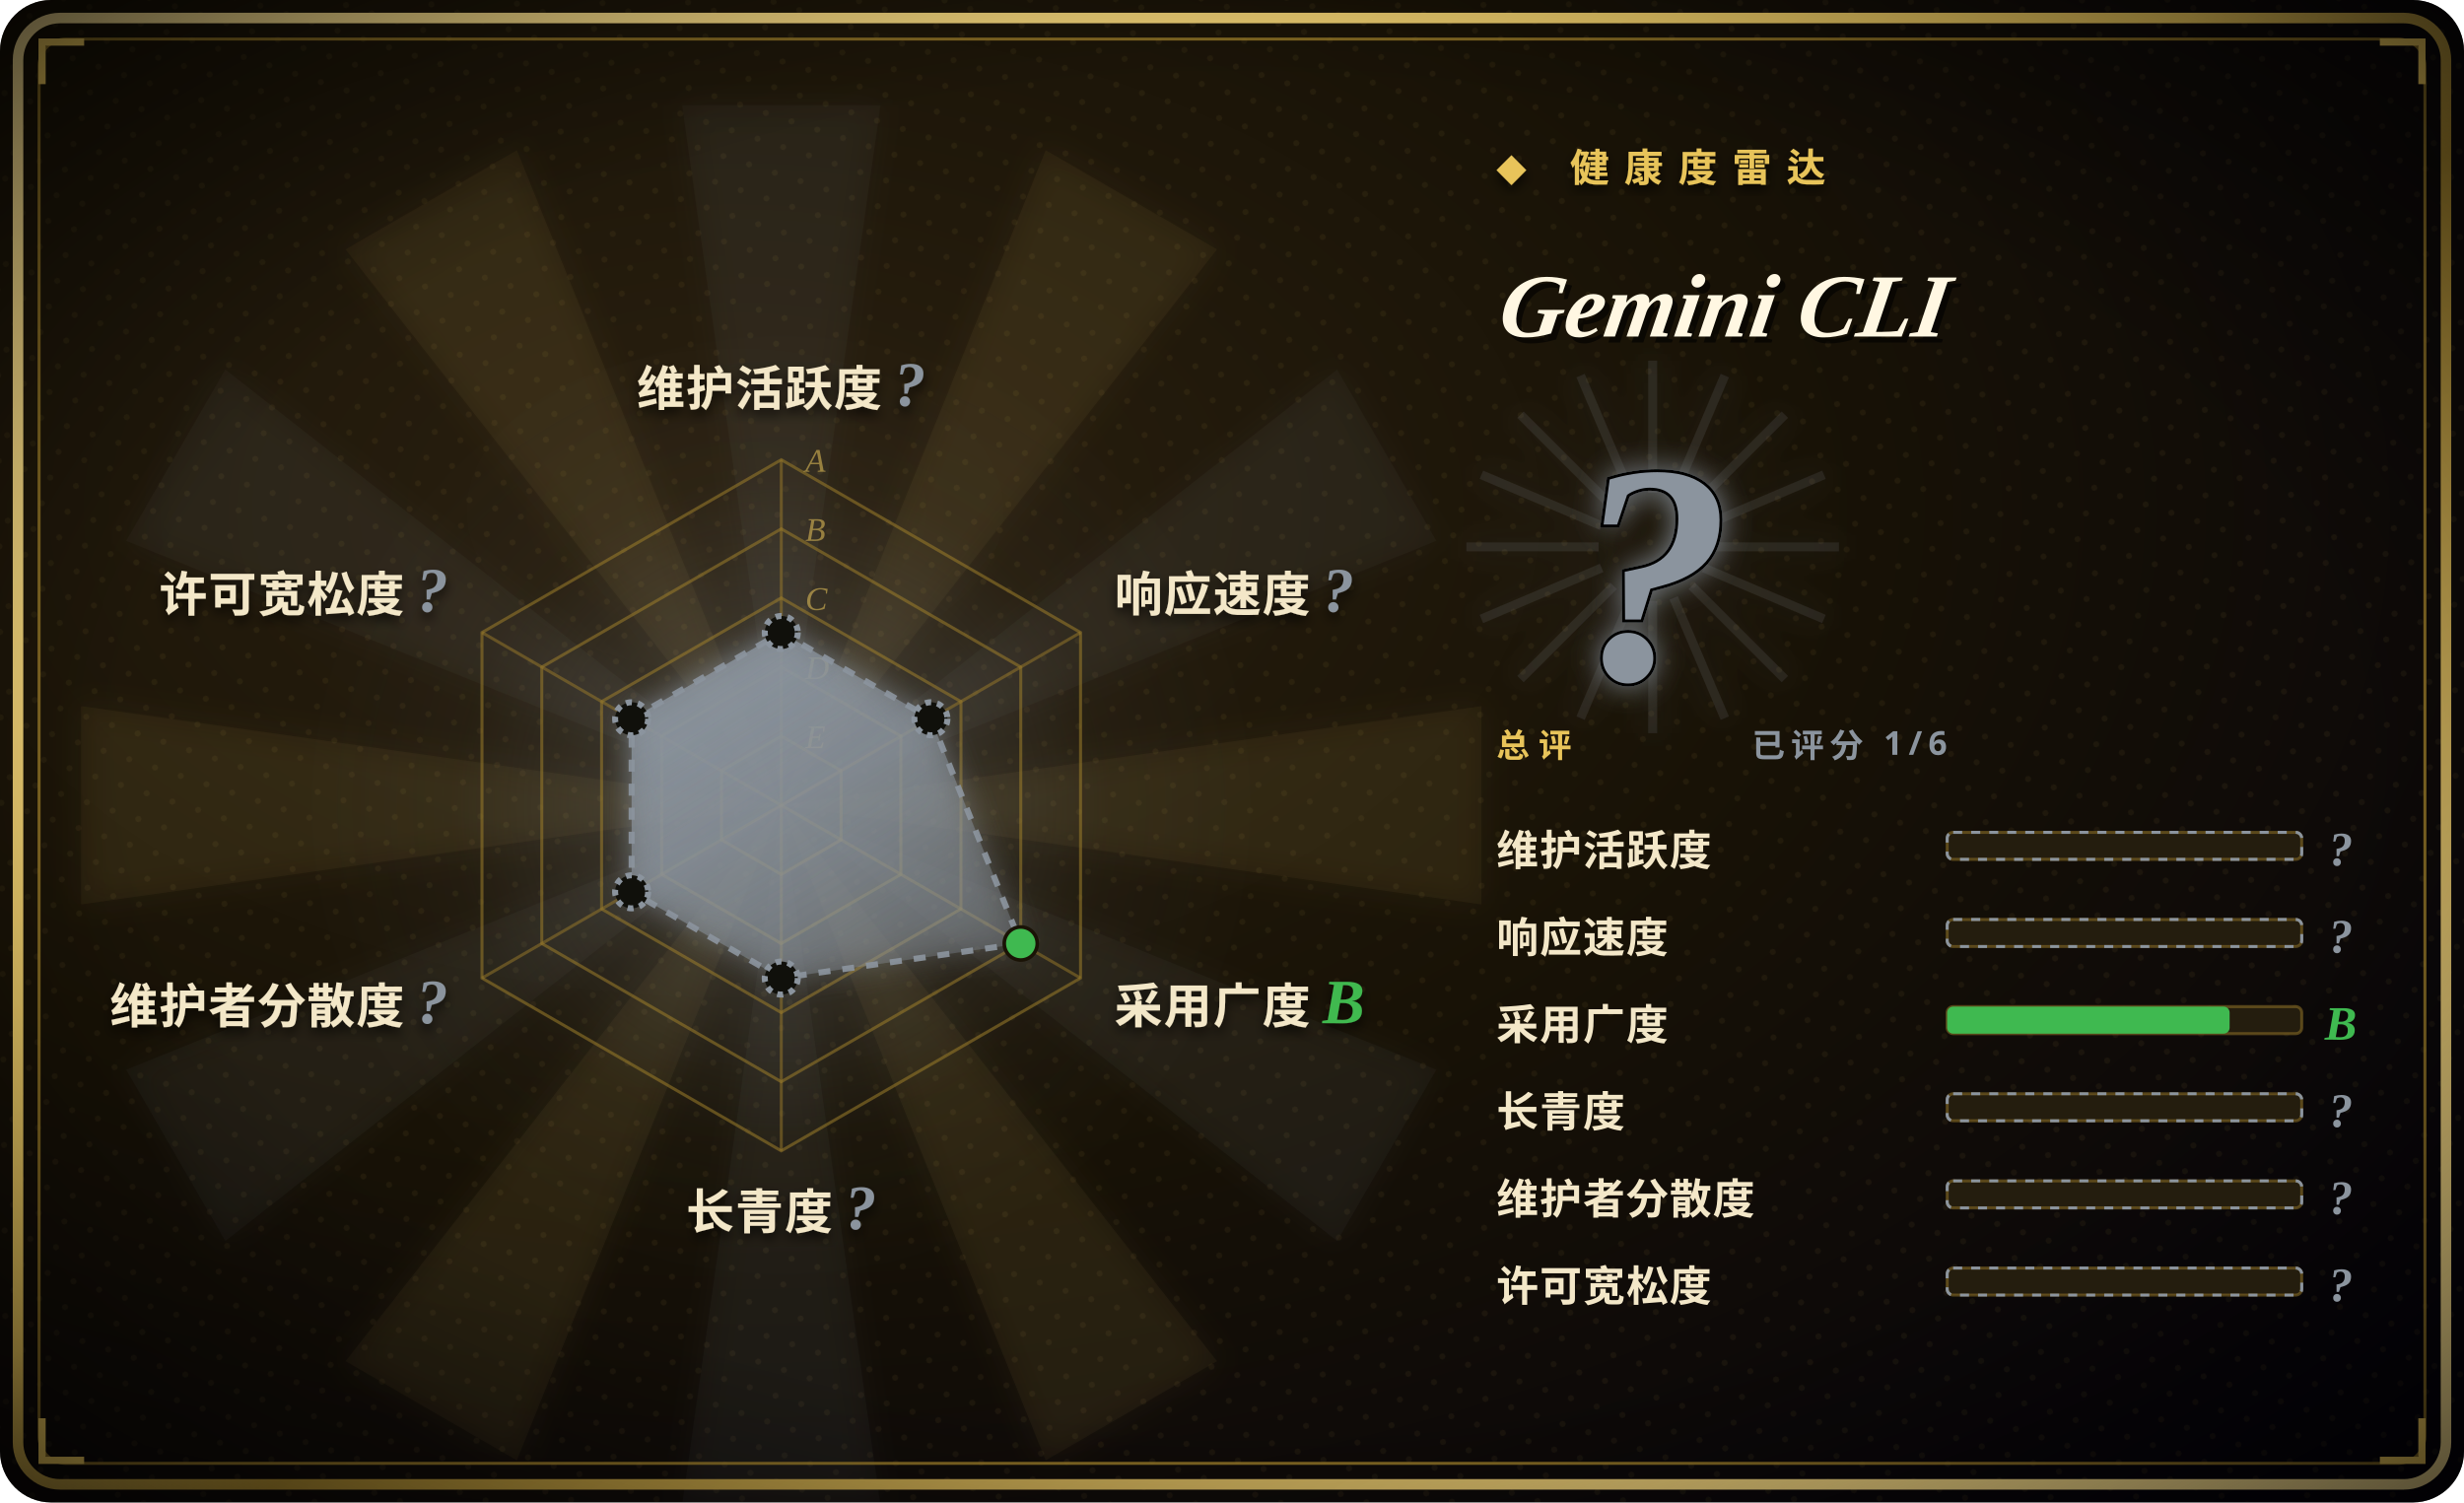
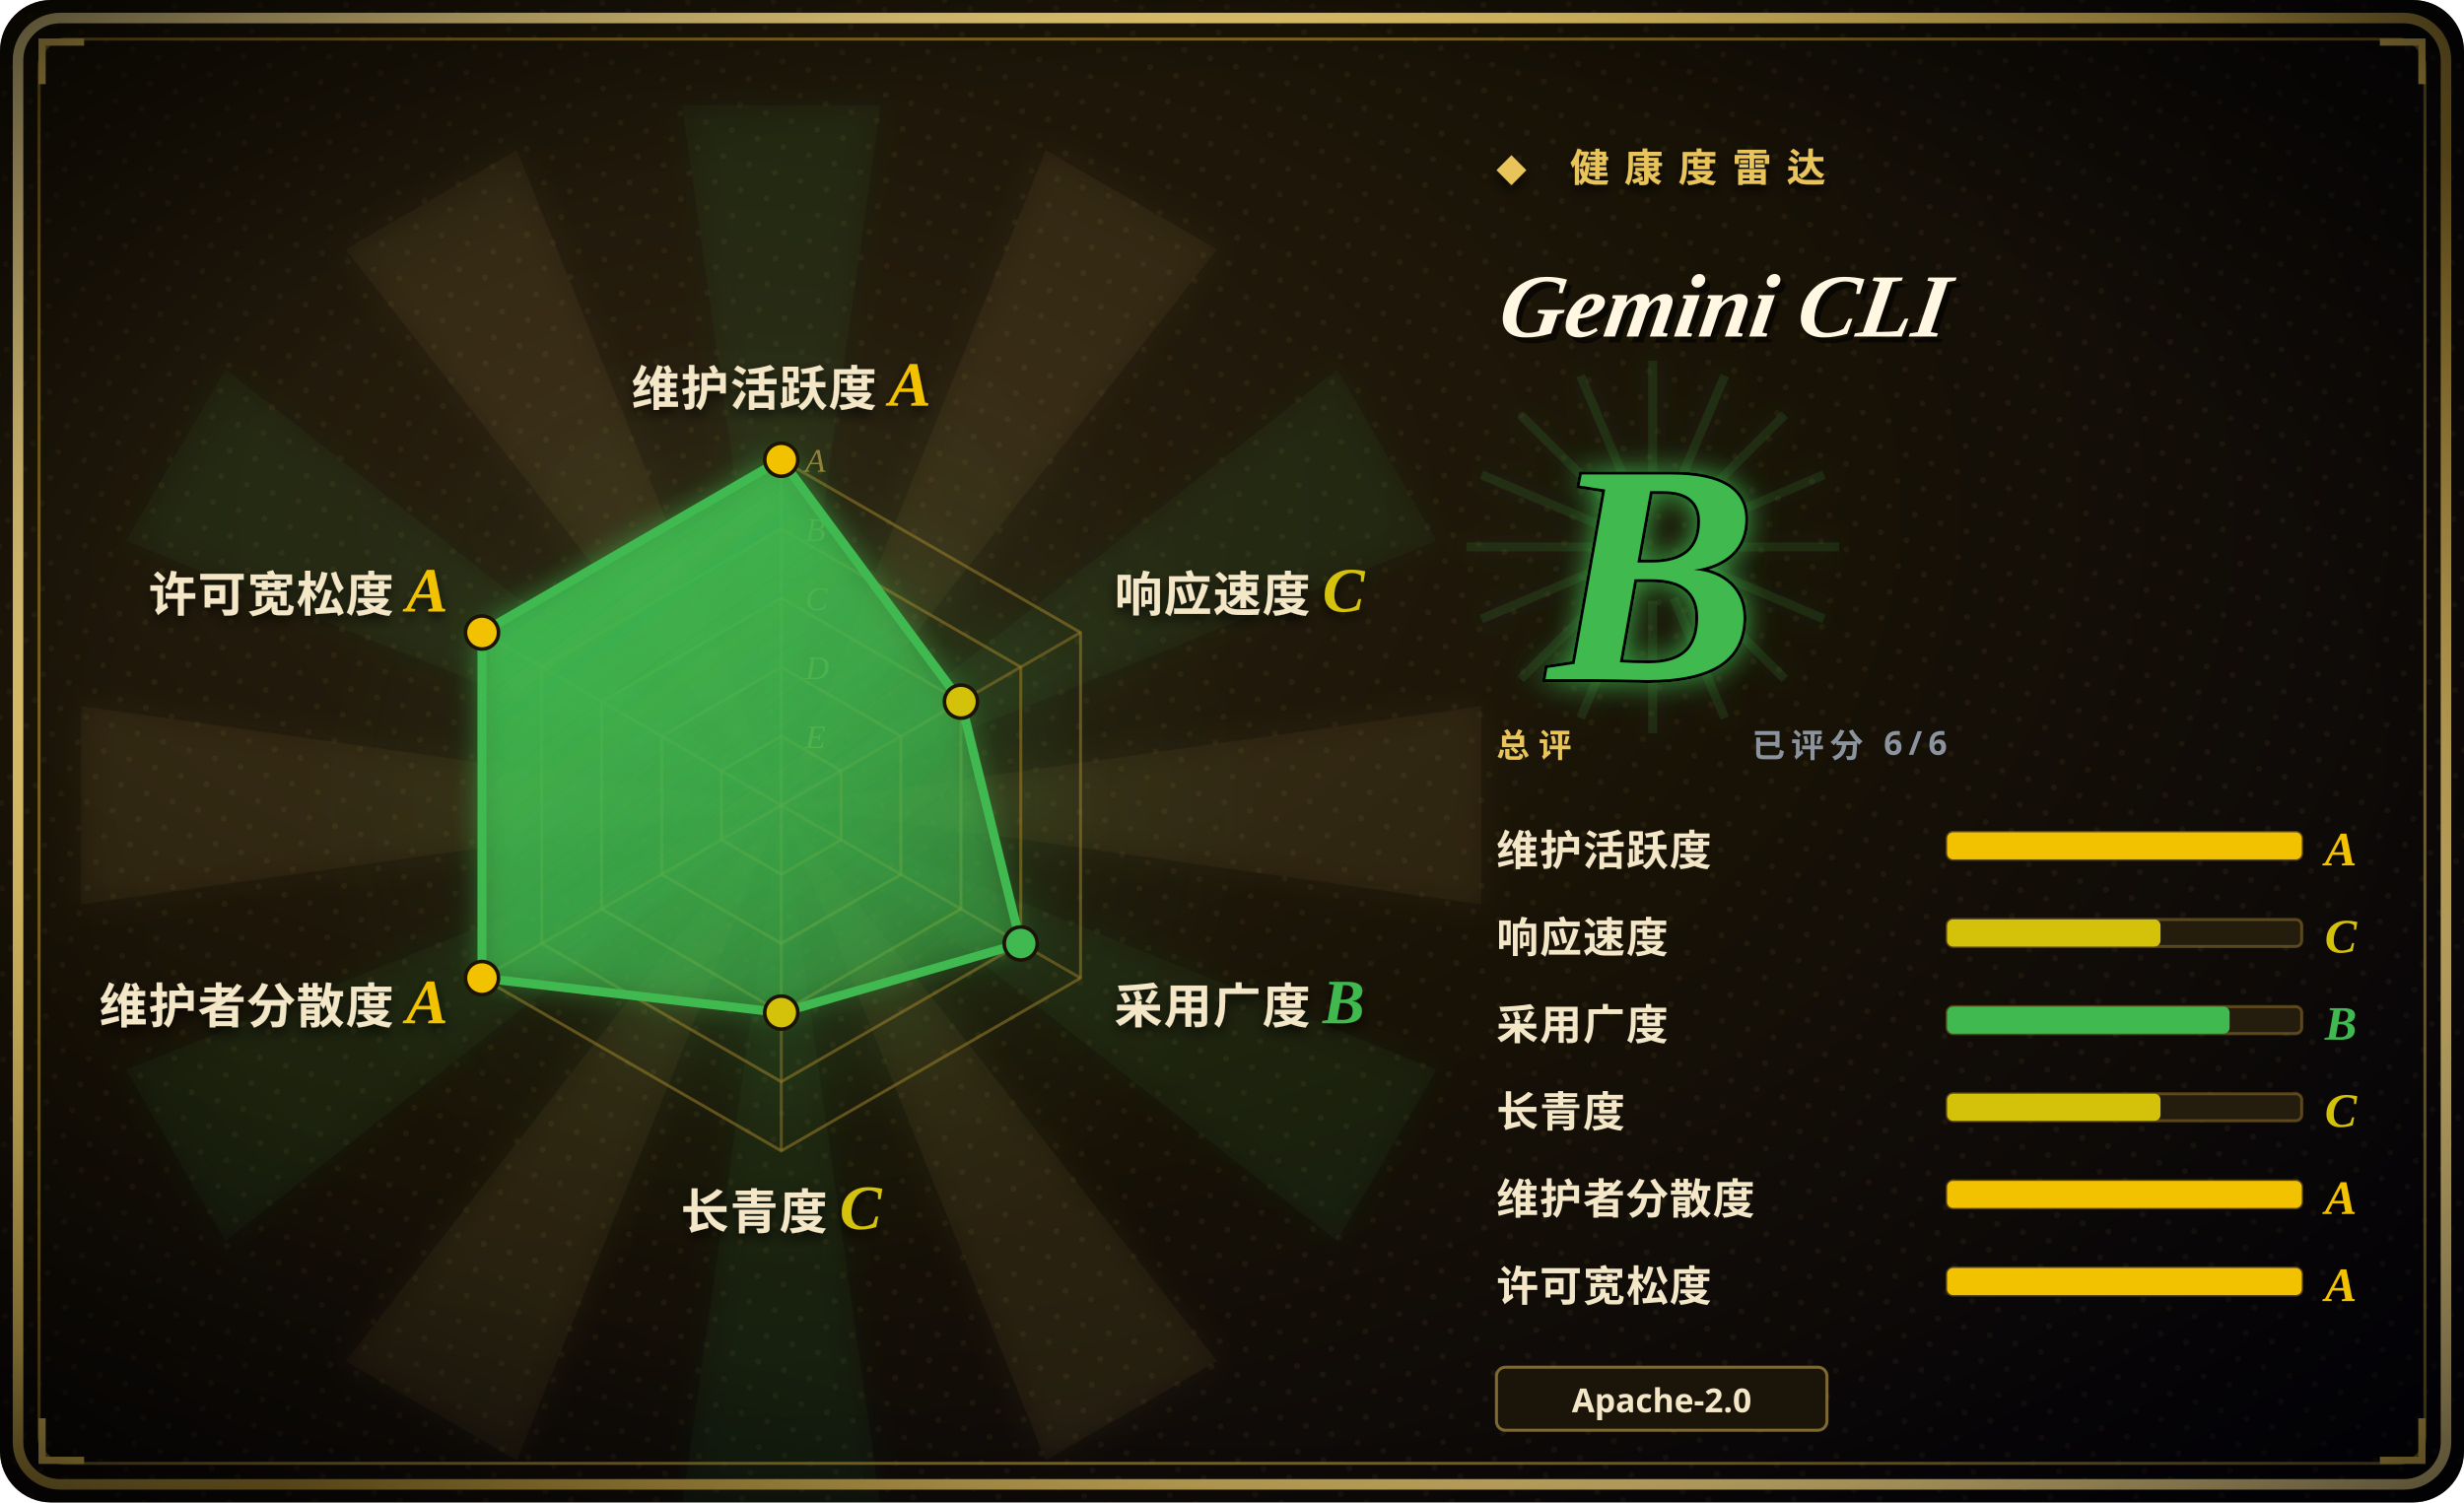
<svg xmlns="http://www.w3.org/2000/svg" width="820" height="500" viewBox="0 0 820 500">
  <defs>
    <radialGradient id="bg" cx="30%" cy="34%" r="90%">
      <stop offset="0%" stop-color="#2a2010" />
      <stop offset="48%" stop-color="#181206" />
      <stop offset="100%" stop-color="#05030a" />
    </radialGradient>
    <radialGradient id="vig" cx="50%" cy="50%" r="72%">
      <stop offset="62%" stop-color="#000000" stop-opacity="0" />
      <stop offset="100%" stop-color="#000000" stop-opacity="0.72" />
    </radialGradient>
    <linearGradient id="frame" x1="0" y1="0" x2="1" y2="1">
      <stop offset="0%" stop-color="#f6dd92" />
      <stop offset="45%" stop-color="#E8C45A" />
      <stop offset="55%" stop-color="#9c7d2a" />
      <stop offset="100%" stop-color="#f6dd92" />
    </linearGradient>
    <linearGradient id="poly" x1="0" y1="0" x2="0.7" y2="1">
-       <stop offset="0%" stop-color="#8B949E" stop-opacity="0.92" />
-       <stop offset="100%" stop-color="#8B949E" stop-opacity="0.34" />
+       <stop offset="0%" stop-color="#3FB950" stop-opacity="0.92" />
+       <stop offset="100%" stop-color="#3FB950" stop-opacity="0.34" />
    </linearGradient>
    <radialGradient id="halo" cx="50%" cy="50%" r="50%">
-       <stop offset="0%" stop-color="#8B949E" stop-opacity="0.34" />
-       <stop offset="68%" stop-color="#8B949E" stop-opacity="0.04" />
-       <stop offset="100%" stop-color="#8B949E" stop-opacity="0" />
+       <stop offset="0%" stop-color="#3FB950" stop-opacity="0.34" />
+       <stop offset="68%" stop-color="#3FB950" stop-opacity="0.04" />
+       <stop offset="100%" stop-color="#3FB950" stop-opacity="0" />
    </radialGradient>
    <filter id="glow" x="-60%" y="-60%" width="220%" height="220%">
      <feGaussianBlur stdDeviation="5" result="b" />
      <feMerge>
        <feMergeNode in="b" />
        <feMergeNode in="SourceGraphic" />
      </feMerge>
    </filter>
    <filter id="soft" x="-30%" y="-30%" width="160%" height="160%">
      <feDropShadow dx="0" dy="2" stdDeviation="2" flood-color="#000" flood-opacity="0.7" />
    </filter>
    <pattern id="halftone" width="9" height="9" patternUnits="userSpaceOnUse" patternTransform="rotate(18)">
      <circle cx="2" cy="2" r="1" fill="#E8C45A" fill-opacity="0.06" />
    </pattern>
  </defs>
  <rect width="820" height="500" rx="17" fill="url(#bg)" />
  <rect width="820" height="500" rx="17" fill="url(#halftone)" />
  <g opacity="0.5" filter="url(#glow)">
    <path d="M260,268 L493,235 L493,301 Z" fill="#E8C45A" fill-opacity="0.10" />
-     <path d="M260,268 L478,356 L445,413 Z" fill="#8B949E" fill-opacity="0.10" />
+     <path d="M260,268 L478,356 L445,413 Z" fill="#3FB950" fill-opacity="0.10" />
    <path d="M260,268 L405,453 L348,486 Z" fill="#E8C45A" fill-opacity="0.10" />
-     <path d="M260,268 L293,501 L227,501 Z" fill="#8B949E" fill-opacity="0.10" />
+     <path d="M260,268 L293,501 L227,501 Z" fill="#3FB950" fill-opacity="0.10" />
    <path d="M260,268 L172,486 L115,453 Z" fill="#E8C45A" fill-opacity="0.10" />
-     <path d="M260,268 L75,413 L42,356 Z" fill="#8B949E" fill-opacity="0.10" />
+     <path d="M260,268 L75,413 L42,356 Z" fill="#3FB950" fill-opacity="0.10" />
    <path d="M260,268 L27,301 L27,235 Z" fill="#E8C45A" fill-opacity="0.10" />
-     <path d="M260,268 L42,180 L75,123 Z" fill="#8B949E" fill-opacity="0.10" />
+     <path d="M260,268 L42,180 L75,123 Z" fill="#3FB950" fill-opacity="0.10" />
    <path d="M260,268 L115,83 L172,50 Z" fill="#E8C45A" fill-opacity="0.10" />
-     <path d="M260,268 L227,35 L293,35 Z" fill="#8B949E" fill-opacity="0.10" />
+     <path d="M260,268 L227,35 L293,35 Z" fill="#3FB950" fill-opacity="0.10" />
    <path d="M260,268 L348,50 L405,83 Z" fill="#E8C45A" fill-opacity="0.10" />
-     <path d="M260,268 L445,123 L478,180 Z" fill="#8B949E" fill-opacity="0.10" />
+     <path d="M260,268 L445,123 L478,180 Z" fill="#3FB950" fill-opacity="0.10" />
  </g>
  <circle cx="260" cy="268" r="161" fill="url(#halo)" />
  <rect x="6" y="6" width="808" height="488" rx="14" fill="none" stroke="url(#frame)" stroke-width="3.5" />
  <rect x="13" y="13" width="794" height="474" rx="9" fill="none" stroke="#9c7d2a" stroke-width="1" stroke-opacity="0.8" />
  <path d="M14,28 L14,14 L28,14" fill="none" stroke="#E8C45A" stroke-width="2.4" />
  <path d="M806,28 L806,14 L792,14" fill="none" stroke="#E8C45A" stroke-width="2.4" />
  <path d="M14,472 L14,486 L28,486" fill="none" stroke="#E8C45A" stroke-width="2.4" />
  <path d="M806,472 L806,486 L792,486" fill="none" stroke="#E8C45A" stroke-width="2.4" />
  <rect width="820" height="500" rx="17" fill="url(#vig)" />
  <polygon points="260.0,153.0 359.6,210.5 359.6,325.5 260.0,383.0 160.4,325.5 160.4,210.5" fill="none" stroke="#9c7d2a" stroke-opacity="0.55" stroke-width="1" />
  <polygon points="260.0,176.0 339.7,222.0 339.7,314.0 260.0,360.0 180.3,314.0 180.3,222.0" fill="none" stroke="#9c7d2a" stroke-opacity="0.55" stroke-width="1" />
  <polygon points="260.0,199.0 319.8,233.5 319.8,302.5 260.0,337.0 200.2,302.5 200.2,233.5" fill="none" stroke="#9c7d2a" stroke-opacity="0.55" stroke-width="1" />
  <polygon points="260.0,222.0 299.8,245.0 299.8,291.0 260.0,314.0 220.2,291.0 220.2,245.0" fill="none" stroke="#9c7d2a" stroke-opacity="0.55" stroke-width="1" />
  <polygon points="260.0,245.0 279.9,256.5 279.9,279.5 260.0,291.0 240.1,279.5 240.1,256.5" fill="none" stroke="#9c7d2a" stroke-opacity="0.55" stroke-width="1" />
  <line x1="260" y1="268" x2="260.0" y2="153.0" stroke="#9c7d2a" stroke-opacity="0.5" stroke-width="1" />
  <line x1="260" y1="268" x2="359.6" y2="210.5" stroke="#9c7d2a" stroke-opacity="0.5" stroke-width="1" />
  <line x1="260" y1="268" x2="359.6" y2="325.5" stroke="#9c7d2a" stroke-opacity="0.5" stroke-width="1" />
  <line x1="260" y1="268" x2="260.0" y2="383.0" stroke="#9c7d2a" stroke-opacity="0.5" stroke-width="1" />
  <line x1="260" y1="268" x2="160.4" y2="325.5" stroke="#9c7d2a" stroke-opacity="0.5" stroke-width="1" />
  <line x1="260" y1="268" x2="160.4" y2="210.5" stroke="#9c7d2a" stroke-opacity="0.5" stroke-width="1" />
  <text x="268" y="157.0" font-size="11" font-style="italic" fill="#E8C45A" fill-opacity="0.55" font-family="'Georgia','Times New Roman',serif">A</text>
  <text x="268" y="180.0" font-size="11" font-style="italic" fill="#E8C45A" fill-opacity="0.55" font-family="'Georgia','Times New Roman',serif">B</text>
  <text x="268" y="203.0" font-size="11" font-style="italic" fill="#E8C45A" fill-opacity="0.55" font-family="'Georgia','Times New Roman',serif">C</text>
  <text x="268" y="226.0" font-size="11" font-style="italic" fill="#E8C45A" fill-opacity="0.55" font-family="'Georgia','Times New Roman',serif">D</text>
  <text x="268" y="249.0" font-size="11" font-style="italic" fill="#E8C45A" fill-opacity="0.55" font-family="'Georgia','Times New Roman',serif">E</text>
-   <polygon points="260.0,210.5 309.8,239.2 339.7,314.0 260.0,325.5 210.2,296.8 210.2,239.2" fill="url(#poly)" filter="url(#glow)" />
-   <line x1="260.0" y1="210.5" x2="309.8" y2="239.2" stroke="#8B949E" stroke-width="2" stroke-dasharray="4 4" stroke-opacity="0.92" />
-   <line x1="309.8" y1="239.2" x2="339.7" y2="314.0" stroke="#8B949E" stroke-width="2" stroke-dasharray="4 4" stroke-opacity="0.92" />
-   <line x1="339.7" y1="314.0" x2="260.0" y2="325.5" stroke="#8B949E" stroke-width="2" stroke-dasharray="4 4" stroke-opacity="0.92" />
-   <line x1="260.0" y1="325.5" x2="210.2" y2="296.8" stroke="#8B949E" stroke-width="2" stroke-dasharray="4 4" stroke-opacity="0.92" />
-   <line x1="210.2" y1="296.8" x2="210.2" y2="239.2" stroke="#8B949E" stroke-width="2" stroke-dasharray="4 4" stroke-opacity="0.92" />
-   <line x1="210.2" y1="239.2" x2="260.0" y2="210.5" stroke="#8B949E" stroke-width="2" stroke-dasharray="4 4" stroke-opacity="0.92" />
-   <circle cx="260.0" cy="210.5" r="5.5" fill="#10100b" stroke="#8B949E" stroke-width="2" stroke-dasharray="2 2" />
-   <circle cx="309.8" cy="239.2" r="5.5" fill="#10100b" stroke="#8B949E" stroke-width="2" stroke-dasharray="2 2" />
+   <polygon points="260.0,153.0 319.8,233.5 339.7,314.0 260.0,337.0 160.4,325.5 160.4,210.5" fill="url(#poly)" filter="url(#glow)" />
+   <line x1="260.0" y1="153.0" x2="319.8" y2="233.5" stroke="#3FB950" stroke-width="3" />
+   <line x1="319.8" y1="233.5" x2="339.7" y2="314.0" stroke="#3FB950" stroke-width="3" />
+   <line x1="339.7" y1="314.0" x2="260.0" y2="337.0" stroke="#3FB950" stroke-width="3" />
+   <line x1="260.0" y1="337.0" x2="160.4" y2="325.5" stroke="#3FB950" stroke-width="3" />
+   <line x1="160.4" y1="325.5" x2="160.4" y2="210.5" stroke="#3FB950" stroke-width="3" />
+   <line x1="160.4" y1="210.5" x2="260.0" y2="153.0" stroke="#3FB950" stroke-width="3" />
+   <circle cx="260.0" cy="153.0" r="5.5" fill="#F2C200" stroke="#1a1306" stroke-width="1.2" />
+   <circle cx="319.8" cy="233.5" r="5.5" fill="#D4C20A" stroke="#1a1306" stroke-width="1.2" />
  <circle cx="339.7" cy="314.0" r="5.5" fill="#3FB950" stroke="#1a1306" stroke-width="1.2" />
-   <circle cx="260.0" cy="325.5" r="5.5" fill="#10100b" stroke="#8B949E" stroke-width="2" stroke-dasharray="2 2" />
-   <circle cx="210.2" cy="296.8" r="5.5" fill="#10100b" stroke="#8B949E" stroke-width="2" stroke-dasharray="2 2" />
-   <circle cx="210.2" cy="239.2" r="5.5" fill="#10100b" stroke="#8B949E" stroke-width="2" stroke-dasharray="2 2" />
-   <text x="260.0" y="135.0" font-size="16" font-weight="900" fill="#f3e7c8" text-anchor="middle" font-family="'PingFang SC','Hiragino Sans GB','Heiti SC','Microsoft YaHei',sans-serif" letter-spacing="0.4" filter="url(#soft)">维护活跃度 <tspan fill="#8B949E" font-family="'Georgia','Times New Roman',serif" font-style="italic" font-size="21">?</tspan>
+   <circle cx="260.0" cy="337.0" r="5.5" fill="#D4C20A" stroke="#1a1306" stroke-width="1.2" />
+   <circle cx="160.4" cy="325.5" r="5.5" fill="#F2C200" stroke="#1a1306" stroke-width="1.2" />
+   <circle cx="160.4" cy="210.5" r="5.5" fill="#F2C200" stroke="#1a1306" stroke-width="1.2" />
+   <text x="260.0" y="135.0" font-size="16" font-weight="900" fill="#f3e7c8" text-anchor="middle" font-family="'PingFang SC','Hiragino Sans GB','Heiti SC','Microsoft YaHei',sans-serif" letter-spacing="0.4" filter="url(#soft)">维护活跃度 <tspan fill="#F2C200" font-family="'Georgia','Times New Roman',serif" font-style="italic" font-size="21">A</tspan>
  </text>
-   <text x="370.9" y="203.5" font-size="16" font-weight="900" fill="#f3e7c8" text-anchor="start" font-family="'PingFang SC','Hiragino Sans GB','Heiti SC','Microsoft YaHei',sans-serif" letter-spacing="0.4" filter="url(#soft)">响应速度 <tspan fill="#8B949E" font-family="'Georgia','Times New Roman',serif" font-style="italic" font-size="21">?</tspan>
+   <text x="370.9" y="203.5" font-size="16" font-weight="900" fill="#f3e7c8" text-anchor="start" font-family="'PingFang SC','Hiragino Sans GB','Heiti SC','Microsoft YaHei',sans-serif" letter-spacing="0.4" filter="url(#soft)">响应速度 <tspan fill="#D4C20A" font-family="'Georgia','Times New Roman',serif" font-style="italic" font-size="21">C</tspan>
  </text>
  <text x="370.9" y="340.5" font-size="16" font-weight="900" fill="#f3e7c8" text-anchor="start" font-family="'PingFang SC','Hiragino Sans GB','Heiti SC','Microsoft YaHei',sans-serif" letter-spacing="0.4" filter="url(#soft)">采用广度 <tspan fill="#3FB950" font-family="'Georgia','Times New Roman',serif" font-style="italic" font-size="21">B</tspan>
  </text>
-   <text x="260.0" y="409.0" font-size="16" font-weight="900" fill="#f3e7c8" text-anchor="middle" font-family="'PingFang SC','Hiragino Sans GB','Heiti SC','Microsoft YaHei',sans-serif" letter-spacing="0.4" filter="url(#soft)">长青度 <tspan fill="#8B949E" font-family="'Georgia','Times New Roman',serif" font-style="italic" font-size="21">?</tspan>
+   <text x="260.0" y="409.0" font-size="16" font-weight="900" fill="#f3e7c8" text-anchor="middle" font-family="'PingFang SC','Hiragino Sans GB','Heiti SC','Microsoft YaHei',sans-serif" letter-spacing="0.4" filter="url(#soft)">长青度 <tspan fill="#D4C20A" font-family="'Georgia','Times New Roman',serif" font-style="italic" font-size="21">C</tspan>
  </text>
-   <text x="149.1" y="340.5" font-size="16" font-weight="900" fill="#f3e7c8" text-anchor="end" font-family="'PingFang SC','Hiragino Sans GB','Heiti SC','Microsoft YaHei',sans-serif" letter-spacing="0.4" filter="url(#soft)">维护者分散度 <tspan fill="#8B949E" font-family="'Georgia','Times New Roman',serif" font-style="italic" font-size="21">?</tspan>
+   <text x="149.1" y="340.5" font-size="16" font-weight="900" fill="#f3e7c8" text-anchor="end" font-family="'PingFang SC','Hiragino Sans GB','Heiti SC','Microsoft YaHei',sans-serif" letter-spacing="0.4" filter="url(#soft)">维护者分散度 <tspan fill="#F2C200" font-family="'Georgia','Times New Roman',serif" font-style="italic" font-size="21">A</tspan>
  </text>
-   <text x="149.1" y="203.5" font-size="16" font-weight="900" fill="#f3e7c8" text-anchor="end" font-family="'PingFang SC','Hiragino Sans GB','Heiti SC','Microsoft YaHei',sans-serif" letter-spacing="0.4" filter="url(#soft)">许可宽松度 <tspan fill="#8B949E" font-family="'Georgia','Times New Roman',serif" font-style="italic" font-size="21">?</tspan>
+   <text x="149.1" y="203.5" font-size="16" font-weight="900" fill="#f3e7c8" text-anchor="end" font-family="'PingFang SC','Hiragino Sans GB','Heiti SC','Microsoft YaHei',sans-serif" letter-spacing="0.4" filter="url(#soft)">许可宽松度 <tspan fill="#F2C200" font-family="'Georgia','Times New Roman',serif" font-style="italic" font-size="21">A</tspan>
  </text>
  <text x="498" y="60" font-size="13" letter-spacing="5" fill="#E8C45A" font-weight="900" font-family="'PingFang SC','Hiragino Sans GB','Heiti SC','Microsoft YaHei',sans-serif" filter="url(#soft)">◆ 健康度雷达</text>
  <g transform="translate(498,112) skewX(-9)">
    <text x="2" y="2" font-size="30" font-weight="900" font-style="italic" fill="#000" fill-opacity="0.6" font-family="'Georgia','Times New Roman',serif">Gemini CLI</text>
    <text x="0" y="0" font-size="30" font-weight="900" font-style="italic" fill="#fff7e2" font-family="'Georgia','Times New Roman',serif">Gemini CLI</text>
  </g>
  <line x1="498" y1="124" x2="648" y2="124" stroke="url(#frame)" stroke-width="2" />
  <g opacity="0.85" filter="url(#glow)">
-     <line x1="568" y1="182" x2="612" y2="182" stroke="#8B949E" stroke-opacity="0.16" stroke-width="3" />
-     <line x1="567" y1="189" x2="607" y2="206" stroke="#8B949E" stroke-opacity="0.16" stroke-width="3" />
-     <line x1="563" y1="195" x2="594" y2="226" stroke="#8B949E" stroke-opacity="0.16" stroke-width="3" />
-     <line x1="557" y1="199" x2="574" y2="239" stroke="#8B949E" stroke-opacity="0.16" stroke-width="3" />
-     <line x1="550" y1="200" x2="550" y2="244" stroke="#8B949E" stroke-opacity="0.16" stroke-width="3" />
-     <line x1="543" y1="199" x2="526" y2="239" stroke="#8B949E" stroke-opacity="0.16" stroke-width="3" />
-     <line x1="537" y1="195" x2="506" y2="226" stroke="#8B949E" stroke-opacity="0.16" stroke-width="3" />
-     <line x1="533" y1="189" x2="493" y2="206" stroke="#8B949E" stroke-opacity="0.16" stroke-width="3" />
-     <line x1="532" y1="182" x2="488" y2="182" stroke="#8B949E" stroke-opacity="0.16" stroke-width="3" />
-     <line x1="533" y1="175" x2="493" y2="158" stroke="#8B949E" stroke-opacity="0.16" stroke-width="3" />
-     <line x1="537" y1="169" x2="506" y2="138" stroke="#8B949E" stroke-opacity="0.16" stroke-width="3" />
-     <line x1="543" y1="165" x2="526" y2="125" stroke="#8B949E" stroke-opacity="0.16" stroke-width="3" />
-     <line x1="550" y1="164" x2="550" y2="120" stroke="#8B949E" stroke-opacity="0.16" stroke-width="3" />
-     <line x1="557" y1="165" x2="574" y2="125" stroke="#8B949E" stroke-opacity="0.16" stroke-width="3" />
-     <line x1="563" y1="169" x2="594" y2="138" stroke="#8B949E" stroke-opacity="0.16" stroke-width="3" />
-     <line x1="567" y1="175" x2="607" y2="158" stroke="#8B949E" stroke-opacity="0.16" stroke-width="3" />
+     <line x1="568" y1="182" x2="612" y2="182" stroke="#3FB950" stroke-opacity="0.16" stroke-width="3" />
+     <line x1="567" y1="189" x2="607" y2="206" stroke="#3FB950" stroke-opacity="0.16" stroke-width="3" />
+     <line x1="563" y1="195" x2="594" y2="226" stroke="#3FB950" stroke-opacity="0.16" stroke-width="3" />
+     <line x1="557" y1="199" x2="574" y2="239" stroke="#3FB950" stroke-opacity="0.16" stroke-width="3" />
+     <line x1="550" y1="200" x2="550" y2="244" stroke="#3FB950" stroke-opacity="0.16" stroke-width="3" />
+     <line x1="543" y1="199" x2="526" y2="239" stroke="#3FB950" stroke-opacity="0.16" stroke-width="3" />
+     <line x1="537" y1="195" x2="506" y2="226" stroke="#3FB950" stroke-opacity="0.16" stroke-width="3" />
+     <line x1="533" y1="189" x2="493" y2="206" stroke="#3FB950" stroke-opacity="0.16" stroke-width="3" />
+     <line x1="532" y1="182" x2="488" y2="182" stroke="#3FB950" stroke-opacity="0.16" stroke-width="3" />
+     <line x1="533" y1="175" x2="493" y2="158" stroke="#3FB950" stroke-opacity="0.16" stroke-width="3" />
+     <line x1="537" y1="169" x2="506" y2="138" stroke="#3FB950" stroke-opacity="0.16" stroke-width="3" />
+     <line x1="543" y1="165" x2="526" y2="125" stroke="#3FB950" stroke-opacity="0.16" stroke-width="3" />
+     <line x1="550" y1="164" x2="550" y2="120" stroke="#3FB950" stroke-opacity="0.16" stroke-width="3" />
+     <line x1="557" y1="165" x2="574" y2="125" stroke="#3FB950" stroke-opacity="0.16" stroke-width="3" />
+     <line x1="563" y1="169" x2="594" y2="138" stroke="#3FB950" stroke-opacity="0.16" stroke-width="3" />
+     <line x1="567" y1="175" x2="607" y2="158" stroke="#3FB950" stroke-opacity="0.16" stroke-width="3" />
  </g>
-   <text x="550" y="226" font-size="104" font-weight="900" font-style="italic" text-anchor="middle" fill="#8B949E" stroke="#000" stroke-width="2" paint-order="stroke" font-family="'Georgia','Times New Roman',serif" filter="url(#glow)">?</text>
+   <text x="550" y="226" font-size="104" font-weight="900" font-style="italic" text-anchor="middle" fill="#3FB950" stroke="#000" stroke-width="2" paint-order="stroke" font-family="'Georgia','Times New Roman',serif" filter="url(#glow)">B</text>
  <text x="498" y="252" font-size="11" letter-spacing="3" fill="#E8C45A" font-family="'PingFang SC','Hiragino Sans GB','Heiti SC','Microsoft YaHei',sans-serif" font-weight="900">总评</text>
-   <text x="648" y="252" font-size="11" letter-spacing="2" fill="#8B949E" font-family="'PingFang SC','Hiragino Sans GB','Heiti SC','Microsoft YaHei',sans-serif" font-weight="900" text-anchor="end">已评分 1/6</text>
+   <text x="648" y="252" font-size="11" letter-spacing="2" fill="#8B949E" font-family="'PingFang SC','Hiragino Sans GB','Heiti SC','Microsoft YaHei',sans-serif" font-weight="900" text-anchor="end">已评分 6/6</text>
  <text x="498" y="288" font-size="14" font-weight="900" fill="#f3e7c8" font-family="'PingFang SC','Hiragino Sans GB','Heiti SC','Microsoft YaHei',sans-serif" letter-spacing="0.4">维护活跃度</text>
  <rect x="648" y="277" width="118" height="9" rx="2" fill="#241d0e" stroke="#9c7d2a" stroke-opacity="0.5" />
-   <rect x="648" y="277" width="118" height="9" rx="2" fill="none" stroke="#8B949E" stroke-dasharray="3 3" />
-   <text x="779" y="288" font-size="16" font-weight="900" font-style="italic" fill="#8B949E" font-family="'Georgia','Times New Roman',serif" text-anchor="middle">?</text>
+   <rect x="648" y="277" width="118" height="9" rx="2" fill="#F2C200" />
+   <text x="779" y="288" font-size="16" font-weight="900" font-style="italic" fill="#F2C200" font-family="'Georgia','Times New Roman',serif" text-anchor="middle">A</text>
  <text x="498" y="317" font-size="14" font-weight="900" fill="#f3e7c8" font-family="'PingFang SC','Hiragino Sans GB','Heiti SC','Microsoft YaHei',sans-serif" letter-spacing="0.4">响应速度</text>
  <rect x="648" y="306" width="118" height="9" rx="2" fill="#241d0e" stroke="#9c7d2a" stroke-opacity="0.5" />
-   <rect x="648" y="306" width="118" height="9" rx="2" fill="none" stroke="#8B949E" stroke-dasharray="3 3" />
-   <text x="779" y="317" font-size="16" font-weight="900" font-style="italic" fill="#8B949E" font-family="'Georgia','Times New Roman',serif" text-anchor="middle">?</text>
+   <rect x="648" y="306" width="71" height="9" rx="2" fill="#D4C20A" />
+   <text x="779" y="317" font-size="16" font-weight="900" font-style="italic" fill="#D4C20A" font-family="'Georgia','Times New Roman',serif" text-anchor="middle">C</text>
  <text x="498" y="346" font-size="14" font-weight="900" fill="#f3e7c8" font-family="'PingFang SC','Hiragino Sans GB','Heiti SC','Microsoft YaHei',sans-serif" letter-spacing="0.4">采用广度</text>
  <rect x="648" y="335" width="118" height="9" rx="2" fill="#241d0e" stroke="#9c7d2a" stroke-opacity="0.5" />
  <rect x="648" y="335" width="94" height="9" rx="2" fill="#3FB950" />
  <text x="779" y="346" font-size="16" font-weight="900" font-style="italic" fill="#3FB950" font-family="'Georgia','Times New Roman',serif" text-anchor="middle">B</text>
  <text x="498" y="375" font-size="14" font-weight="900" fill="#f3e7c8" font-family="'PingFang SC','Hiragino Sans GB','Heiti SC','Microsoft YaHei',sans-serif" letter-spacing="0.4">长青度</text>
  <rect x="648" y="364" width="118" height="9" rx="2" fill="#241d0e" stroke="#9c7d2a" stroke-opacity="0.5" />
-   <rect x="648" y="364" width="118" height="9" rx="2" fill="none" stroke="#8B949E" stroke-dasharray="3 3" />
-   <text x="779" y="375" font-size="16" font-weight="900" font-style="italic" fill="#8B949E" font-family="'Georgia','Times New Roman',serif" text-anchor="middle">?</text>
+   <rect x="648" y="364" width="71" height="9" rx="2" fill="#D4C20A" />
+   <text x="779" y="375" font-size="16" font-weight="900" font-style="italic" fill="#D4C20A" font-family="'Georgia','Times New Roman',serif" text-anchor="middle">C</text>
  <text x="498" y="404" font-size="14" font-weight="900" fill="#f3e7c8" font-family="'PingFang SC','Hiragino Sans GB','Heiti SC','Microsoft YaHei',sans-serif" letter-spacing="0.4">维护者分散度</text>
  <rect x="648" y="393" width="118" height="9" rx="2" fill="#241d0e" stroke="#9c7d2a" stroke-opacity="0.5" />
-   <rect x="648" y="393" width="118" height="9" rx="2" fill="none" stroke="#8B949E" stroke-dasharray="3 3" />
-   <text x="779" y="404" font-size="16" font-weight="900" font-style="italic" fill="#8B949E" font-family="'Georgia','Times New Roman',serif" text-anchor="middle">?</text>
+   <rect x="648" y="393" width="118" height="9" rx="2" fill="#F2C200" />
+   <text x="779" y="404" font-size="16" font-weight="900" font-style="italic" fill="#F2C200" font-family="'Georgia','Times New Roman',serif" text-anchor="middle">A</text>
  <text x="498" y="433" font-size="14" font-weight="900" fill="#f3e7c8" font-family="'PingFang SC','Hiragino Sans GB','Heiti SC','Microsoft YaHei',sans-serif" letter-spacing="0.4">许可宽松度</text>
  <rect x="648" y="422" width="118" height="9" rx="2" fill="#241d0e" stroke="#9c7d2a" stroke-opacity="0.5" />
-   <rect x="648" y="422" width="118" height="9" rx="2" fill="none" stroke="#8B949E" stroke-dasharray="3 3" />
-   <text x="779" y="433" font-size="16" font-weight="900" font-style="italic" fill="#8B949E" font-family="'Georgia','Times New Roman',serif" text-anchor="middle">?</text>
+   <rect x="648" y="422" width="118" height="9" rx="2" fill="#F2C200" />
+   <text x="779" y="433" font-size="16" font-weight="900" font-style="italic" fill="#F2C200" font-family="'Georgia','Times New Roman',serif" text-anchor="middle">A</text>
+   <rect x="498" y="455" width="110" height="21" rx="3" fill="#1b1408" stroke="#E8C45A" stroke-opacity="0.5" />
+   <text x="553.0" y="470" font-size="11" font-weight="700" fill="#f3e7c8" text-anchor="middle" font-family="'PingFang SC','Hiragino Sans GB','Heiti SC','Microsoft YaHei',sans-serif">Apache-2.0</text>
</svg>
